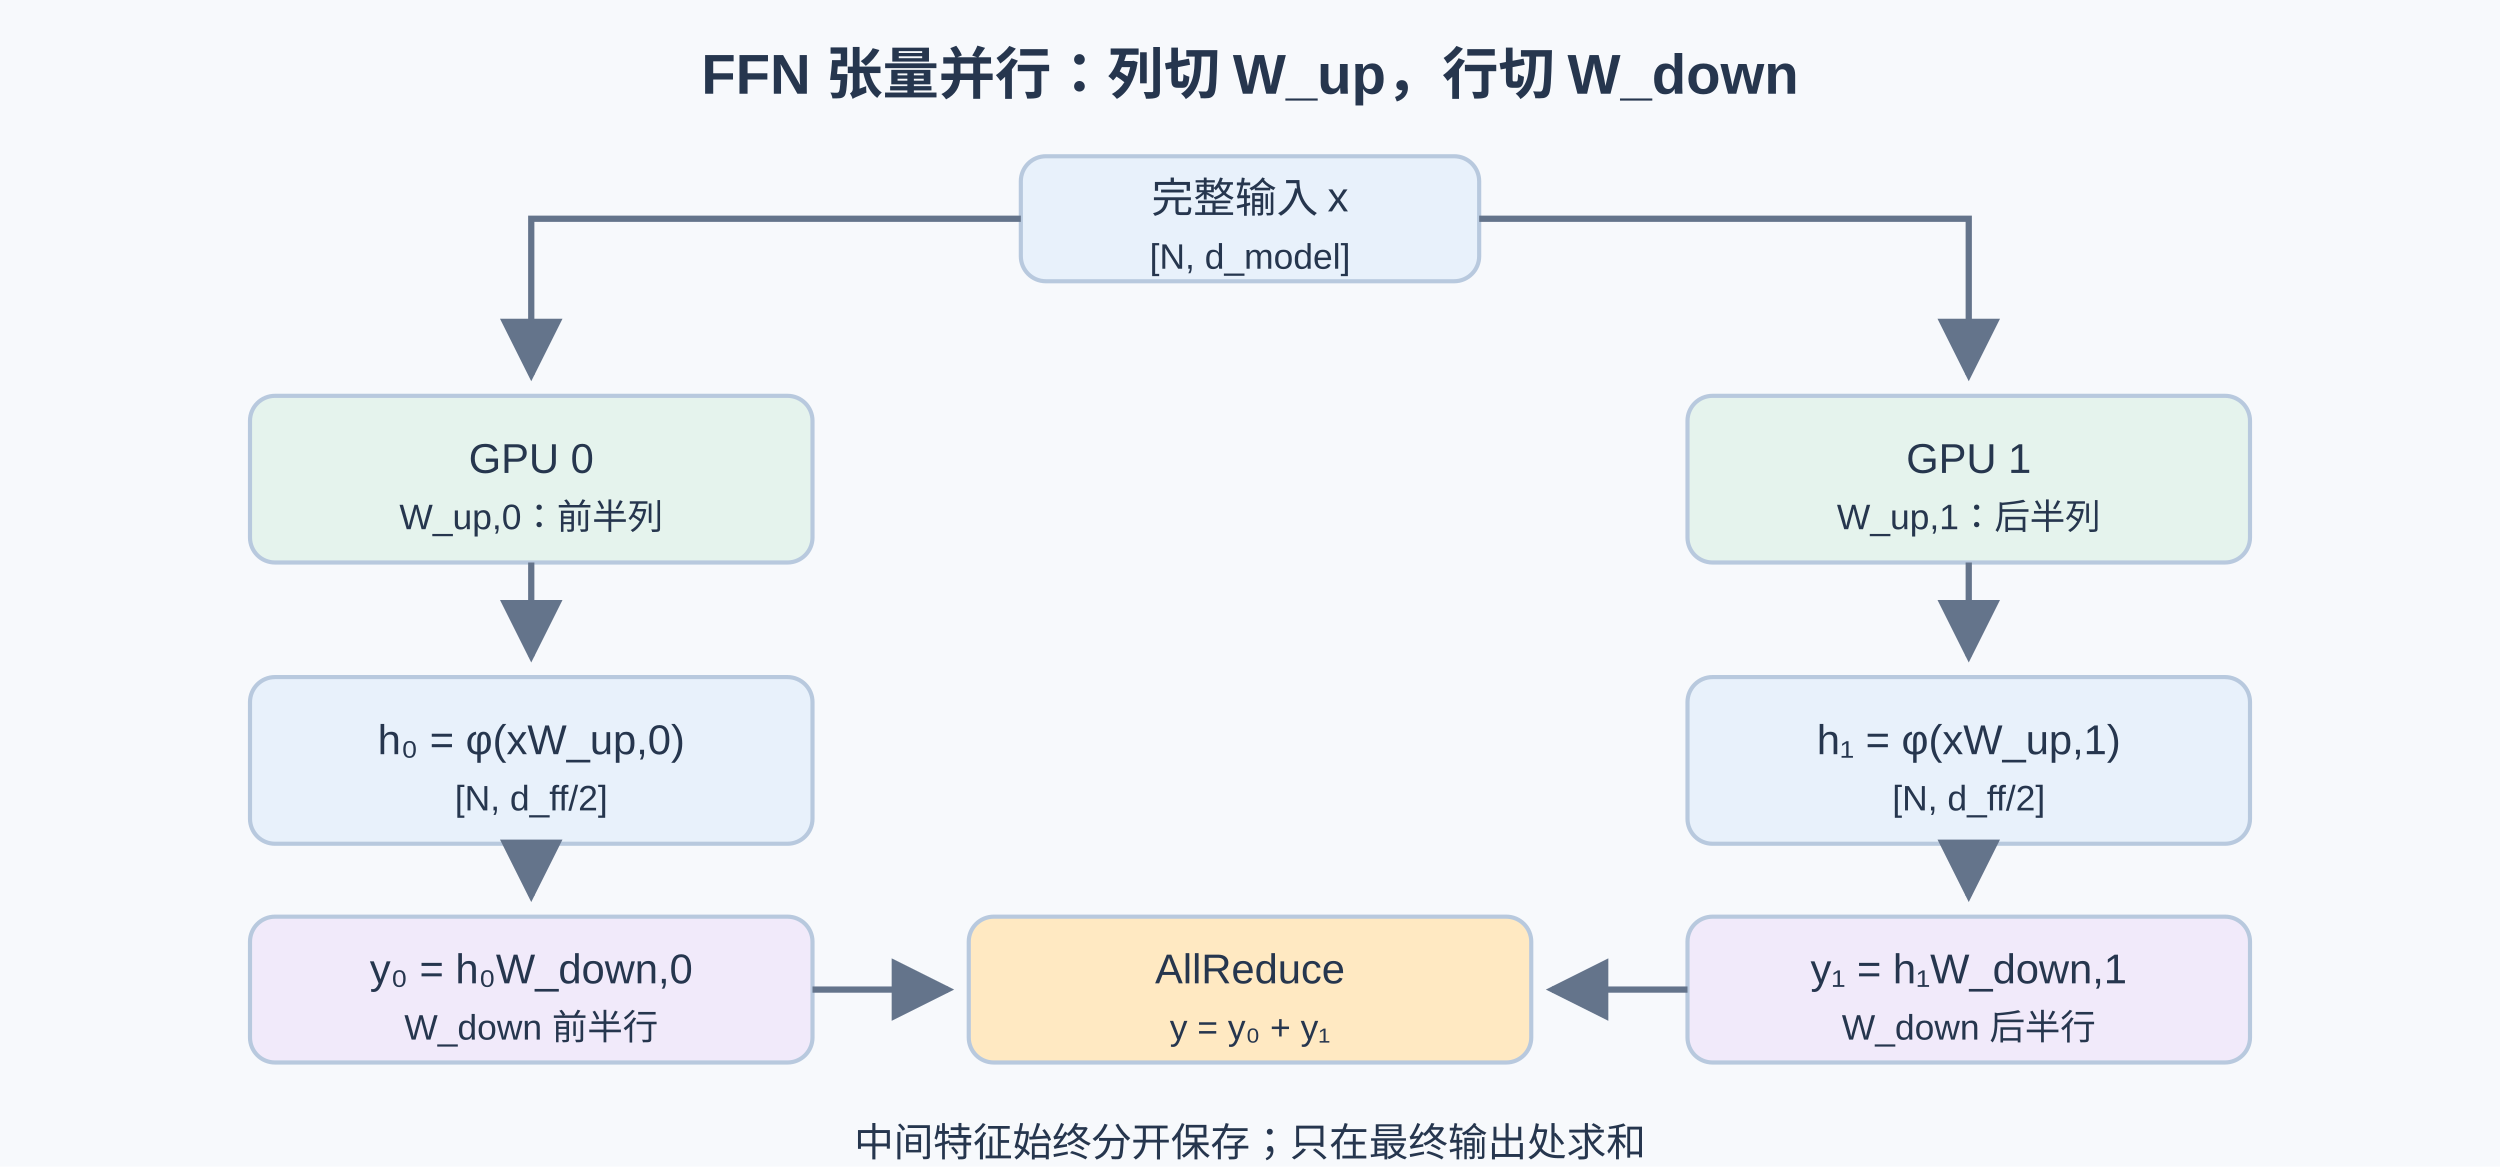
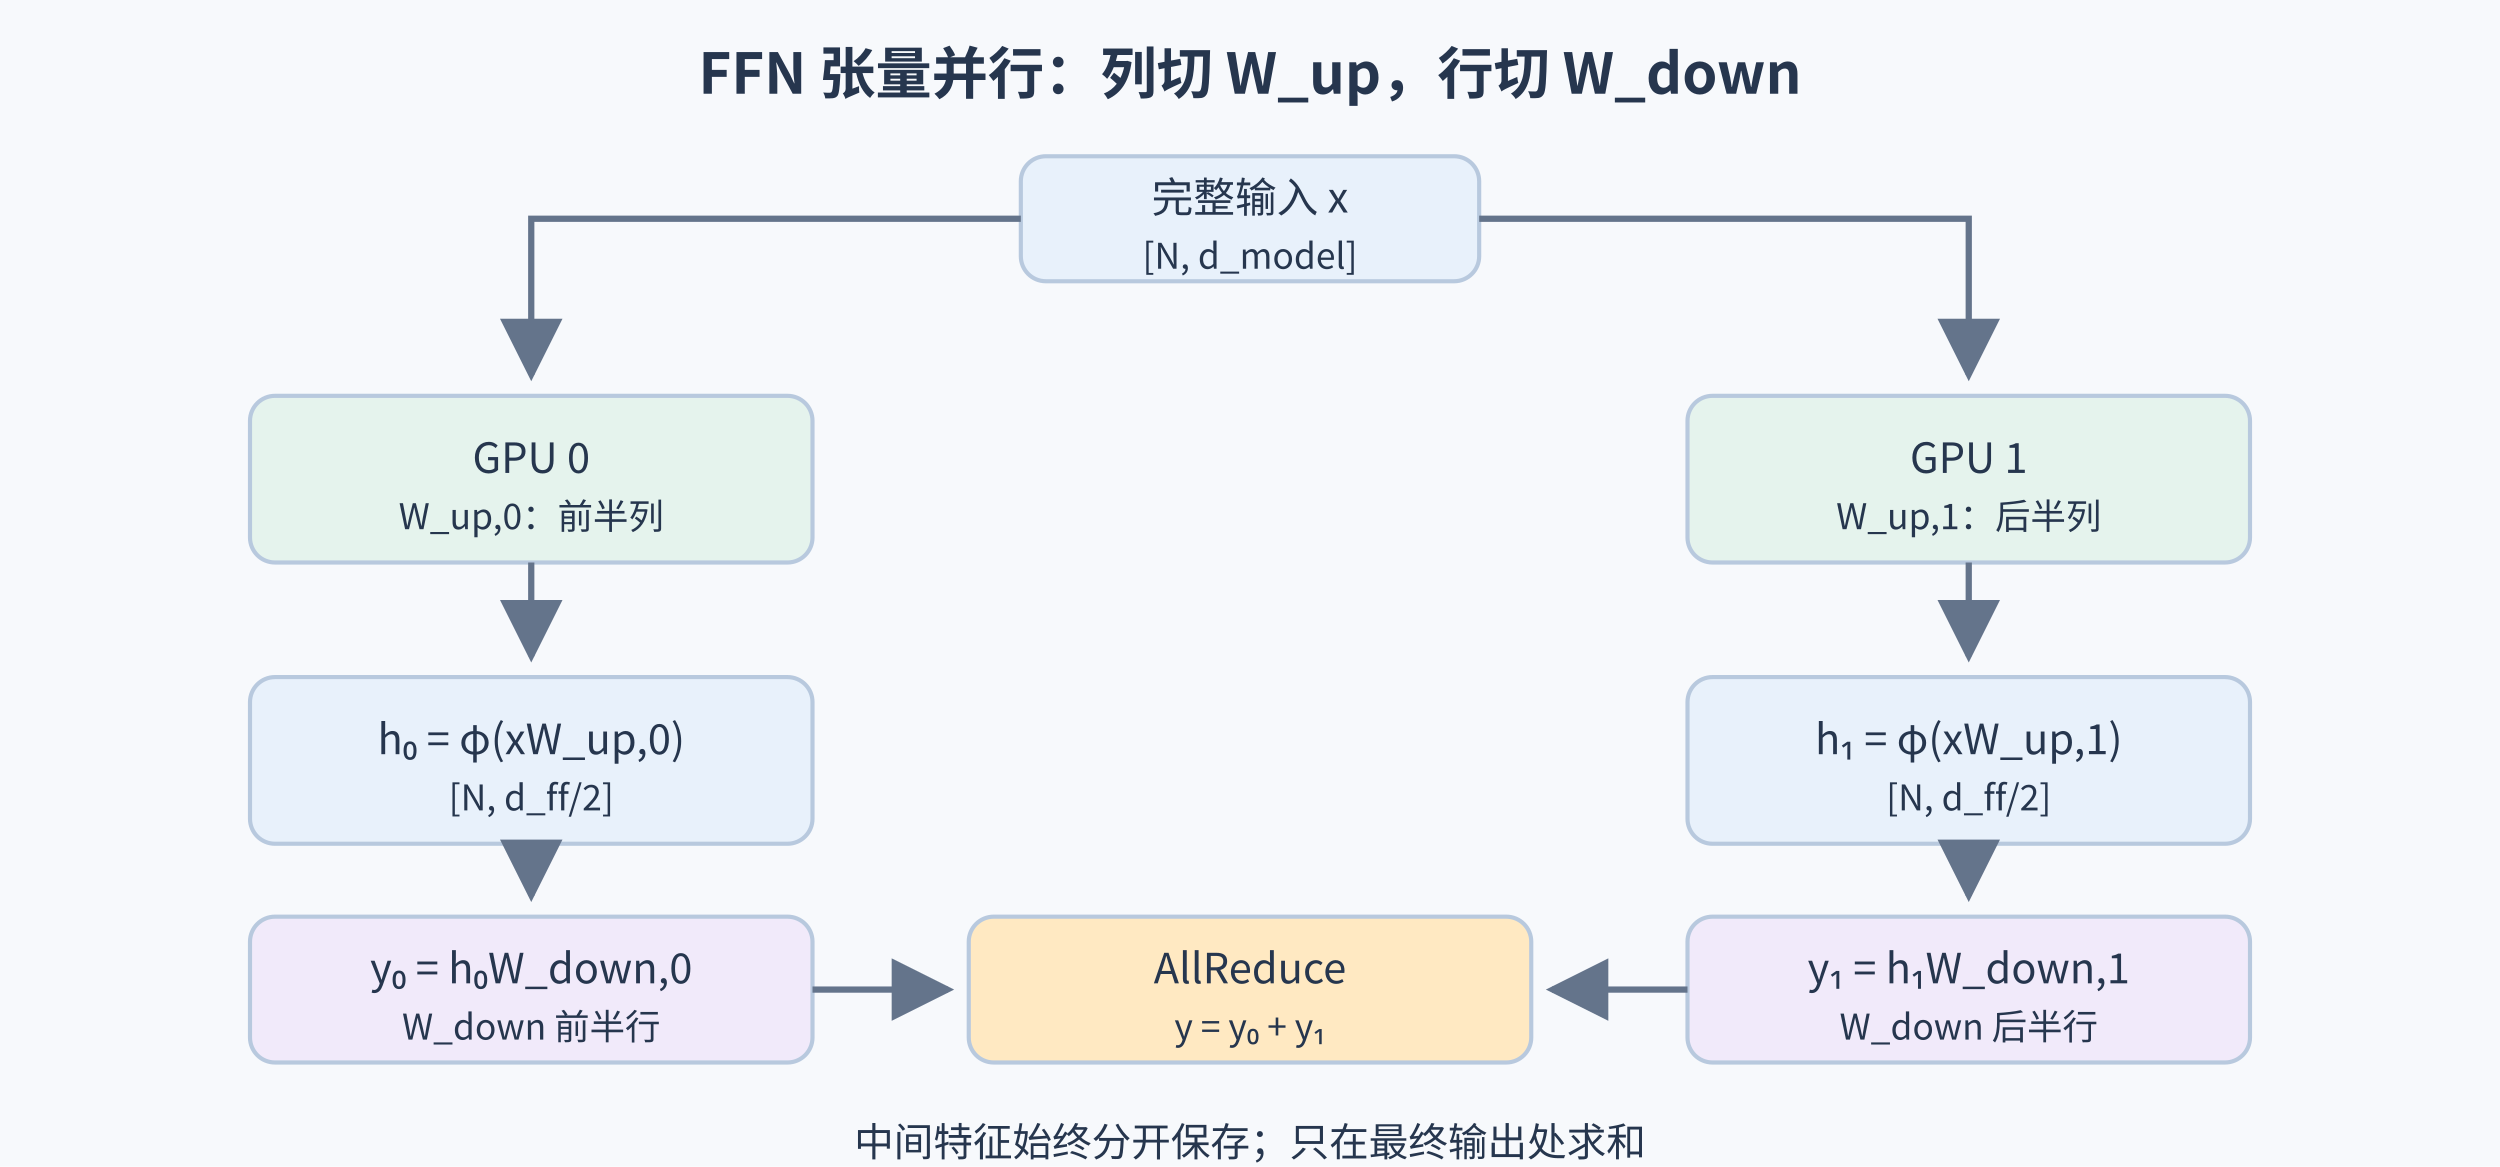
<svg xmlns="http://www.w3.org/2000/svg" width="1200" height="560" viewBox="0 0 1200 560" role="img" aria-labelledby="title desc">
  <defs>
    <marker id="a" markerWidth="10" markerHeight="10" refX="9" refY="5" orient="auto">
      <path d="M0 0L10 5L0 10Z" fill="#64748b" />
    </marker>
  </defs>
-   <style>text{font-family:Arial,"Noto Sans CJK JP",sans-serif;fill:#26364e} .b{stroke:#b8c9de;stroke-width:2} .a{stroke:#64748b;stroke-width:3;fill:none;marker-end:url(#a)} .s{font-size:17px} .h{font-size:27px;font-weight:bold}</style>
+   <style>text{font-family:"Noto Sans CJK SC","Noto Sans CJK JP","Microsoft YaHei",sans-serif;fill:#26364e} .b{stroke:#b8c9de;stroke-width:2} .a{stroke:#64748b;stroke-width:3;fill:none;marker-end:url(#a)} .s{font-size:17px} .h{font-size:27px;font-weight:bold}</style>
  <rect width="1200" height="560" fill="#f7f9fc" />
  <text x="600" y="45" text-anchor="middle" class="h">FFN 张量并行：列切 W_up，行切 W_down</text>
  <rect x="490" y="75" width="220" height="60" rx="12" fill="#e8f1fb" class="b" />
  <text x="600.0" y="102.0" text-anchor="middle" font-size="20">完整输入 x</text>
  <text x="600.0" y="129.0" text-anchor="middle" class="s">[N, d_model]</text>
  <rect x="120" y="190" width="270" height="80" rx="12" fill="#e5f3ed" class="b" />
  <text x="255.0" y="227.0" text-anchor="middle" font-size="20">GPU 0</text>
  <text x="255.0" y="254.0" text-anchor="middle" class="s">W_up,0：前半列</text>
  <rect x="810" y="190" width="270" height="80" rx="12" fill="#e5f3ed" class="b" />
  <text x="945.0" y="227.0" text-anchor="middle" font-size="20">GPU 1</text>
  <text x="945.0" y="254.0" text-anchor="middle" class="s">W_up,1：后半列</text>
  <path d="M490 105H255V180" class="a" />
  <path d="M710 105H945V180" class="a" />
  <rect x="120" y="325" width="270" height="80" rx="12" fill="#e8f1fb" class="b" />
  <text x="255.0" y="362.0" text-anchor="middle" font-size="20">h₀ = φ(xW_up,0)</text>
  <text x="255.0" y="389.0" text-anchor="middle" class="s">[N, d_ff/2]</text>
  <rect x="810" y="325" width="270" height="80" rx="12" fill="#e8f1fb" class="b" />
  <text x="945.0" y="362.0" text-anchor="middle" font-size="20">h₁ = φ(xW_up,1)</text>
  <text x="945.0" y="389.0" text-anchor="middle" class="s">[N, d_ff/2]</text>
  <path d="M255 270V315" class="a" />
  <path d="M945 270V315" class="a" />
  <rect x="120" y="440" width="270" height="70" rx="12" fill="#f1eafa" class="b" />
  <text x="255.0" y="472.0" text-anchor="middle" font-size="20">y₀ = h₀W_down,0</text>
  <text x="255.0" y="499.0" text-anchor="middle" class="s">W_down 前半行</text>
  <rect x="810" y="440" width="270" height="70" rx="12" fill="#f1eafa" class="b" />
  <text x="945.0" y="472.0" text-anchor="middle" font-size="20">y₁ = h₁W_down,1</text>
  <text x="945.0" y="499.0" text-anchor="middle" class="s">W_down 后半行</text>
  <path d="M255 405V430" class="a" />
  <path d="M945 405V430" class="a" />
  <rect x="465" y="440" width="270" height="70" rx="12" fill="#ffe9c2" class="b" />
  <text x="600.0" y="472.0" text-anchor="middle" font-size="20">AllReduce</text>
  <text x="600.0" y="499.0" text-anchor="middle" class="s">y = y₀ + y₁</text>
  <path d="M390 475H455" class="a" />
  <path d="M810 475H745" class="a" />
  <text x="600" y="555" text-anchor="middle" font-size="19">中间特征始终分开保存；只在最终输出处求和</text>
</svg>
